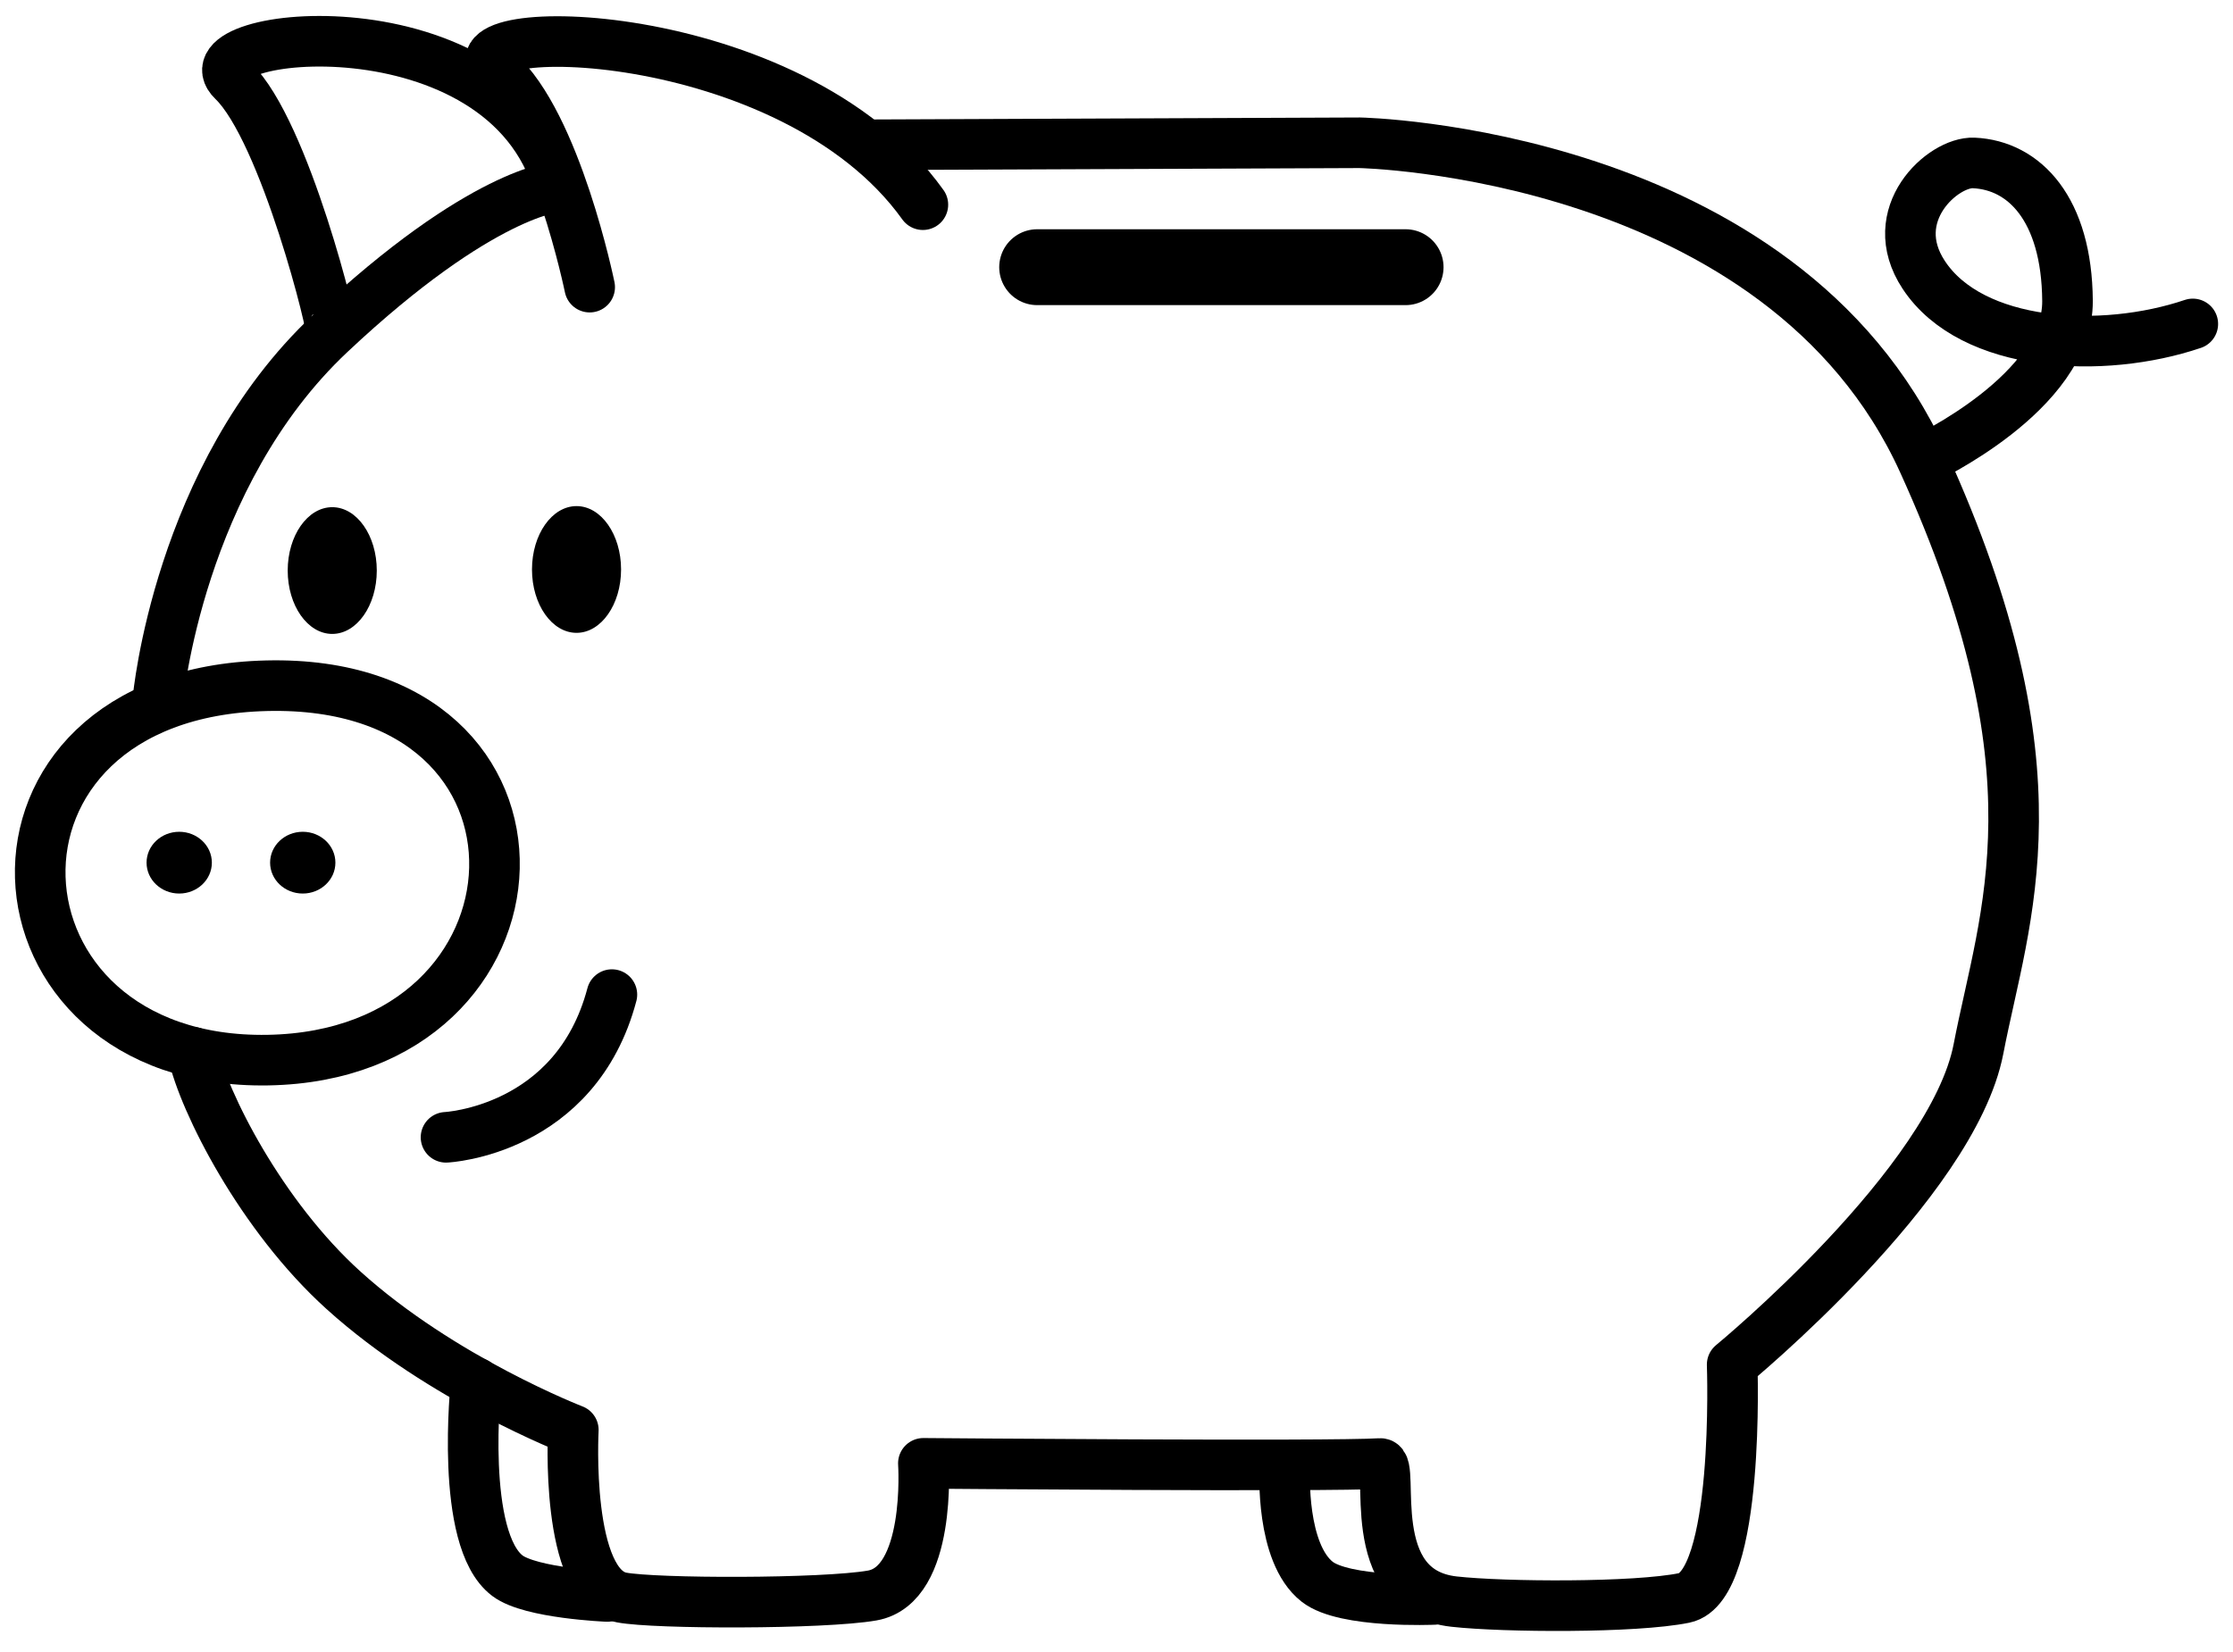
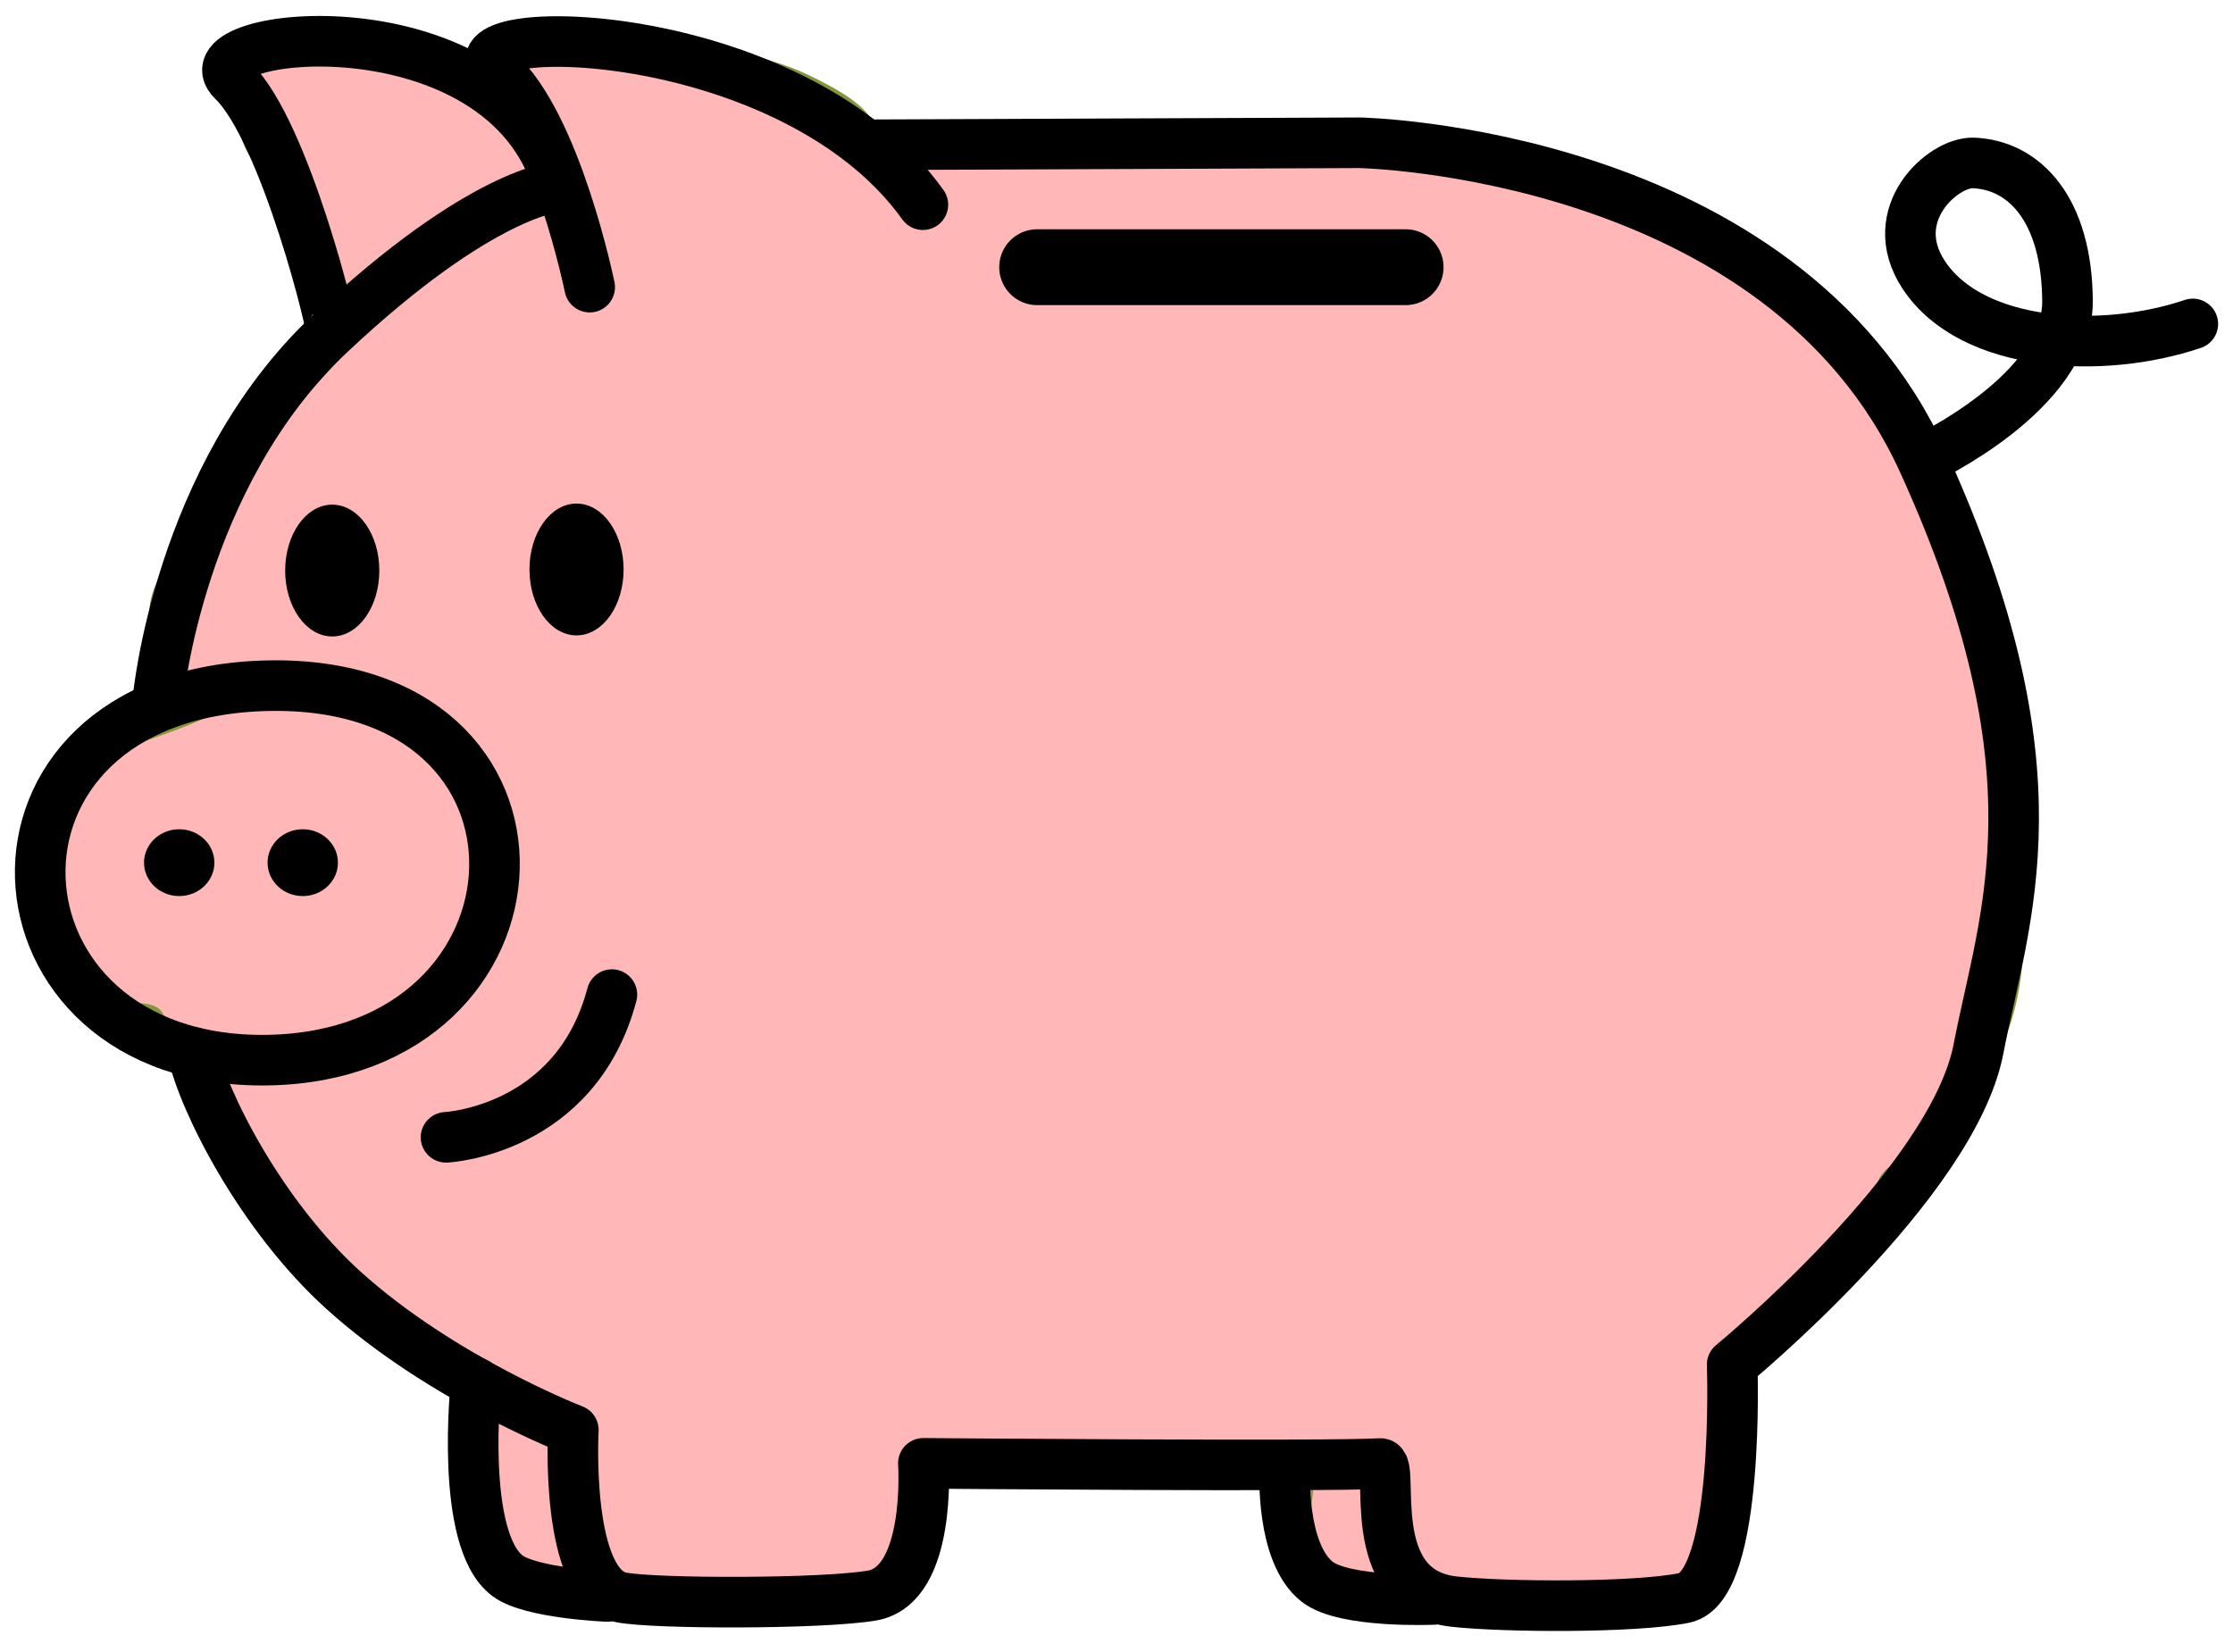
<svg xmlns="http://www.w3.org/2000/svg" viewBox="0 65.568 500 369.872">
-   <g transform="matrix(1.132879, 0, 0, 1.132879, -44.36003, -31.87744)">
-     <path style="stroke: rgb(0, 0, 0); paint-order: fill markers; fill: none; stroke-width: 10px;" d="M 92.109 295.602 C 34.33 296.587 29.983 223.043 91.892 221.584 C 153.801 220.125 149.888 294.617 92.109 295.602 Z" />
-     <path style="stroke: rgb(0, 0, 0); fill: none; stroke-linecap: round; stroke-width: 10px;" d="M 419.3 176.897 C 419.3 176.897 447.939 163.615 447.801 145.491 C 447.663 127.367 439.272 118.671 429.262 118.229 C 423.197 117.961 411.517 128.419 419.382 140.355 C 428.9 154.801 454.711 156.096 472.566 150.056" />
-     <path style="stroke: rgb(0, 0, 0); fill: none; stroke-linecap: round; stroke-width: 10px;" d="M 155.707 142.783 C 155.707 142.783 149.121 110.513 137.431 100.14 C 125.741 89.767 195.386 89.933 221.564 126.483" />
-     <path style="stroke: rgb(0, 0, 0); fill: none; stroke-width: 10px;" d="M 104.549 151.653 C 105.444 152.324 95.488 111.844 85.214 101.994 C 74.94 92.144 138.827 85.074 149.594 122.868" />
-     <path style="stroke: rgb(0, 0, 0); fill: none; stroke-width: 10px;" d="M 70.373 224.267 C 70.373 224.267 74.402 180.151 104.416 151.95 C 134.43 123.749 149.337 122.943 149.337 122.943" />
-     <path style="stroke: rgb(0, 0, 0); fill: none; stroke-linejoin: round; stroke-linecap: round; stroke-width: 10px;" d="M 211.117 114.636 L 307.898 114.242 C 307.898 114.242 391.277 115.819 419.266 177.317 C 447.255 238.815 435.331 266.774 430.206 293.384 C 425.081 319.994 381.52 355.803 381.52 355.803 C 381.52 355.803 383.122 399.65 372.055 401.924 C 362.339 403.92 336.417 403.75 326.563 402.656 C 308.091 400.605 315.091 375.147 311.952 375.353 C 302.127 375.998 221.662 375.317 221.662 375.317 C 221.662 375.317 223.306 399.387 211.548 401.449 C 201.851 403.149 168.582 403.109 162.002 401.839 C 150.767 399.671 152.476 368.724 152.476 368.724 C 152.476 368.724 126.539 358.719 107.063 341.118 C 90.786 326.41 79.4 303.913 77.246 294.042" />
-     <path style="stroke: rgb(0, 0, 0); stroke-width: 10px; stroke-linecap: round; fill: none;" d="M 127.314 310.862 C 127.314 310.862 152.945 309.67 160.098 282.648" />
-     <ellipse style="" cx="104.825" cy="198.814" rx="8.804" ry="12.529" />
-     <ellipse style="" cx="153.108" cy="198.601" rx="8.804" ry="12.529" />
-     <path style="stroke: rgb(0, 0, 0); fill: none; stroke-linecap: round; stroke-width: 15px;" d="M 244.154 138.839 L 316.973 138.839" />
-     <ellipse style="" cx="74.578" cy="256.564" rx="6.453" ry="6.105" />
-     <ellipse style="" cx="98.996" cy="256.564" rx="6.453" ry="6.105" />
-     <path style="stroke: rgb(0, 0, 0); fill: none; stroke-width: 10px; stroke-linecap: round;" d="M 133.245 359.396 C 133.245 359.396 129.898 390.326 139.45 397.536 C 144.069 401.023 159.186 401.636 159.186 401.636" />
-     <path style="stroke: rgb(0, 0, 0); stroke-width: 10px; stroke-linecap: round; stroke-linejoin: round; fill: none;" d="M 293.094 376.651 C 293.094 376.651 292.238 393.016 299.488 398.719 C 304.947 403.013 322.588 402.226 322.588 402.226" />
+   <path stroke="rgb(255,0,0)" stroke-width="0" d="M 68.018 73.701 C 72.305 73.269 79.681 73.807 85.205 75.849 C 89.44 77.416 95.307 81.471 99.014 84.316 C 100.479 83.814 102.008 83.472 103.465 83.369 C 106.13 83.18 109.212 83.799 112.195 84.769 C 113.312 82.058 114.391 78.804 116.355 77.461 C 119.622 75.227 123.989 75.309 129.245 75.312 C 136.172 75.316 149.386 76.992 155.026 79.072 C 155.123 79.108 155.219 79.144 155.313 79.18 C 156.21 78.834 157.09 78.556 157.89 78.356 C 160.283 77.756 161.975 77.878 164.872 78.356 C 168.94 79.026 175.584 80.832 180.448 83.189 C 185.346 85.565 191.574 88.736 194.143 92.588 C 195.257 94.259 195.925 96.315 196.251 98.386 C 201.967 98.647 208.768 98.394 213.031 98.407 C 218.064 98.422 222.085 98.794 225.384 97.87 C 228.079 97.114 229.505 94.738 231.829 94.11 C 234.159 93.481 236.838 93.303 239.348 94.11 C 242.208 95.031 245.313 99.505 247.941 100.018 C 250.065 100.432 250.191 98.788 253.849 98.407 C 262.774 97.477 292.903 96.725 310.78 98.407 C 327.496 99.98 345.255 103.909 358.043 107.537 C 368.12 110.396 376.567 113.854 382.749 117.205 C 387.404 119.728 391.462 123.292 393.222 124.993 C 394.103 125.843 393.55 125.819 394.565 126.872 C 397.265 129.673 409.799 139.139 414.706 144.328 C 418.435 148.272 420.411 150.437 422.762 155.069 C 425.7 160.857 427.853 173.813 430.013 177.358 C 431.058 179.073 431.74 177.801 432.967 179.775 C 436.161 184.917 445.219 207.848 447.468 218.982 C 449.225 227.683 447.098 235.705 448.005 241.54 C 448.678 245.869 450.567 246.885 451.227 251.744 C 452.28 259.494 452.803 276.612 451.227 286.118 C 449.945 293.857 447.767 299.319 444.245 305.453 C 440.496 311.982 433.015 319.972 428.938 323.982 C 426.257 326.62 423.949 326.824 422.225 329.085 C 420.389 331.493 420.697 334.902 418.465 338.215 C 415.476 342.654 407.619 350.107 404.233 352.985 C 402.241 354.677 401.392 354.191 399.667 355.939 C 396.948 358.695 391.803 364.123 390 369.903 C 387.905 376.619 390.675 387.092 389.463 394.609 C 388.355 401.474 385.973 408.876 383.555 413.407 C 381.747 416.794 379.618 418.882 377.378 420.657 C 375.375 422.245 374.864 422.989 370.933 423.88 C 362.255 425.847 330.078 427.481 318.836 427.102 C 312.273 426.881 309.238 426.476 305.409 424.954 C 301.917 423.566 298.766 421.257 296.547 418.778 C 294.473 416.46 293.045 414.097 292.251 410.721 C 291.26 406.513 294.474 397.531 292.251 394.877 C 290.363 392.624 287.119 393.83 281.777 393.803 C 271.941 393.754 246.682 397.584 233.44 397.026 C 223.094 396.59 211.932 389.888 207.66 392.729 C 204.2 395.029 207.303 403.461 205.78 408.036 C 204.342 412.355 201.853 416.915 199.066 419.583 C 196.624 421.922 194.73 422.998 190.473 423.88 C 183.658 425.291 169.089 424.869 159.322 423.88 C 150.19 422.955 140.761 419.298 133.542 418.509 C 127.856 417.888 123.075 419.735 119.041 418.509 C 115.455 417.419 112.104 414.733 110.179 412.333 C 108.517 410.26 108.056 408.854 107.494 405.35 C 106.54 399.416 108.985 382.899 107.494 377.422 C 106.64 374.286 105.969 374.139 103.465 371.783 C 98.938 367.522 84.535 359.93 78.491 354.327 C 73.812 349.991 71.753 345.079 68.555 341.706 C 65.879 338.884 63.496 338.06 60.767 334.992 C 57.23 331.016 51.387 323.71 49.488 318.88 C 48.025 315.157 48.663 310.418 48.414 308.675 C 48.303 307.897 48.638 307.902 48.146 307.333 C 46.966 305.97 39.849 303.866 37.673 301.156 C 35.721 298.726 37.13 294.073 34.987 292.294 C 32.638 290.344 26.681 291.938 23.44 290.683 C 20.535 289.559 18.164 288.279 16.189 285.581 C 13.691 282.166 11.696 275.561 10.818 270.542 C 9.974 265.714 9.974 260.87 10.818 256.041 C 11.696 251.023 13.934 244.676 16.189 241.003 C 17.961 238.117 19.006 237.048 22.366 234.826 C 27.811 231.226 48.082 226.225 48.951 222.742 C 49.553 220.333 41.558 218.748 39.284 216.297 C 37.332 214.193 36.259 211.996 35.524 209.315 C 34.711 206.347 33.806 203.298 34.987 199.11 C 36.759 192.825 44.425 182.255 49.488 174.941 C 54.212 168.118 62.024 158.565 64.258 156.412 C 65.012 155.686 64.853 156.352 65.601 155.606 C 67.864 153.35 80.781 140.511 80.639 135.734 C 80.536 132.238 73.941 130.7 72.046 128.215 C 70.534 126.232 69.827 124.513 69.361 122.307 C 68.851 119.902 69.051 116.195 69.361 114.251 C 69.573 112.917 70.944 112.494 70.435 111.297 C 69.488 109.074 61.248 105.406 58.619 102.435 C 56.569 100.118 55.517 98.135 54.859 95.453 C 54.131 92.486 53.865 88.396 54.859 85.248 C 55.877 82.028 58.635 78.312 61.036 76.386 C 63.108 74.724 64.954 74.01 68.018 73.701 Z" style="stroke: rgb(129, 151, 57); stroke-width: 2px; fill: rgb(255, 183, 183);" />
+   <g transform="matrix(1.132879, 0, 0, 1.132879, -44.36003, -31.87745)">
+     <path style="paint-order: fill markers; fill: none; stroke-width: 10px; stroke: rgb(0, 0, 0);" d="M 92.109 295.602 C 34.33 296.587 29.983 223.043 91.892 221.584 C 153.801 220.125 149.888 294.617 92.109 295.602 Z" />
+     <path style="fill: none; stroke-linecap: round; stroke-width: 10px; stroke: rgb(0, 0, 0);" d="M 419.3 176.897 C 419.3 176.897 447.939 163.615 447.801 145.491 C 447.663 127.367 439.272 118.671 429.262 118.229 C 423.197 117.961 411.517 128.419 419.382 140.355 C 428.9 154.801 454.711 156.096 472.566 150.056" />
+     <path style="fill: none; stroke-linecap: round; stroke-width: 10px; stroke: rgb(0, 0, 0);" d="M 155.707 142.783 C 155.707 142.783 149.121 110.513 137.431 100.14 C 125.741 89.767 195.386 89.933 221.564 126.483" />
+     <path style="fill: none; stroke-width: 10px; stroke: rgb(0, 0, 0);" d="M 104.549 151.653 C 105.444 152.324 95.488 111.844 85.214 101.994 C 74.94 92.144 138.827 85.074 149.594 122.868" />
+     <path style="fill: none; stroke-width: 10px; stroke: rgb(0, 0, 0);" d="M 70.373 224.267 C 70.373 224.267 74.402 180.151 104.416 151.95 C 134.43 123.749 149.337 122.943 149.337 122.943" />
+     <path style="fill: none; stroke-linejoin: round; stroke-linecap: round; stroke-width: 10px; stroke: rgb(0, 0, 0);" d="M 211.117 114.636 L 307.898 114.242 C 307.898 114.242 391.277 115.819 419.266 177.317 C 447.255 238.815 435.331 266.774 430.206 293.384 C 425.081 319.994 381.52 355.803 381.52 355.803 C 381.52 355.803 383.122 399.65 372.055 401.924 C 362.339 403.92 336.417 403.75 326.563 402.656 C 308.091 400.605 315.091 375.147 311.952 375.353 C 302.127 375.998 221.662 375.317 221.662 375.317 C 221.662 375.317 223.306 399.387 211.548 401.449 C 201.851 403.149 168.582 403.109 162.002 401.839 C 150.767 399.671 152.476 368.724 152.476 368.724 C 152.476 368.724 126.539 358.719 107.063 341.118 C 90.786 326.41 79.4 303.913 77.246 294.042" />
+     <path style="stroke-width: 10px; stroke-linecap: round; fill: none; stroke: rgb(0, 0, 0);" d="M 127.314 310.862 C 127.314 310.862 152.945 309.67 160.098 282.648" />
+     <ellipse style="stroke: rgb(0, 0, 0);" cx="104.825" cy="198.814" rx="8.804" ry="12.529" />
+     <ellipse style="stroke: rgb(0, 0, 0);" cx="153.108" cy="198.601" rx="8.804" ry="12.529" />
+     <path style="fill: none; stroke-linecap: round; stroke-width: 15px; stroke: rgb(0, 0, 0);" d="M 244.154 138.839 L 316.973 138.839" />
+     <ellipse style="stroke: rgb(0, 0, 0);" cx="74.578" cy="256.564" rx="6.453" ry="6.105" />
+     <ellipse style="stroke: rgb(0, 0, 0);" cx="98.996" cy="256.564" rx="6.453" ry="6.105" />
+     <path style="fill: none; stroke-width: 10px; stroke-linecap: round; stroke: rgb(0, 0, 0);" d="M 133.245 359.396 C 133.245 359.396 129.898 390.326 139.45 397.536 C 144.069 401.023 159.186 401.636 159.186 401.636" />
+     <path style="stroke-width: 10px; stroke-linecap: round; stroke-linejoin: round; fill: none; stroke: rgb(0, 0, 0);" d="M 293.094 376.651 C 293.094 376.651 292.238 393.016 299.488 398.719 C 304.947 403.013 322.588 402.226 322.588 402.226" />
  </g>
</svg>
